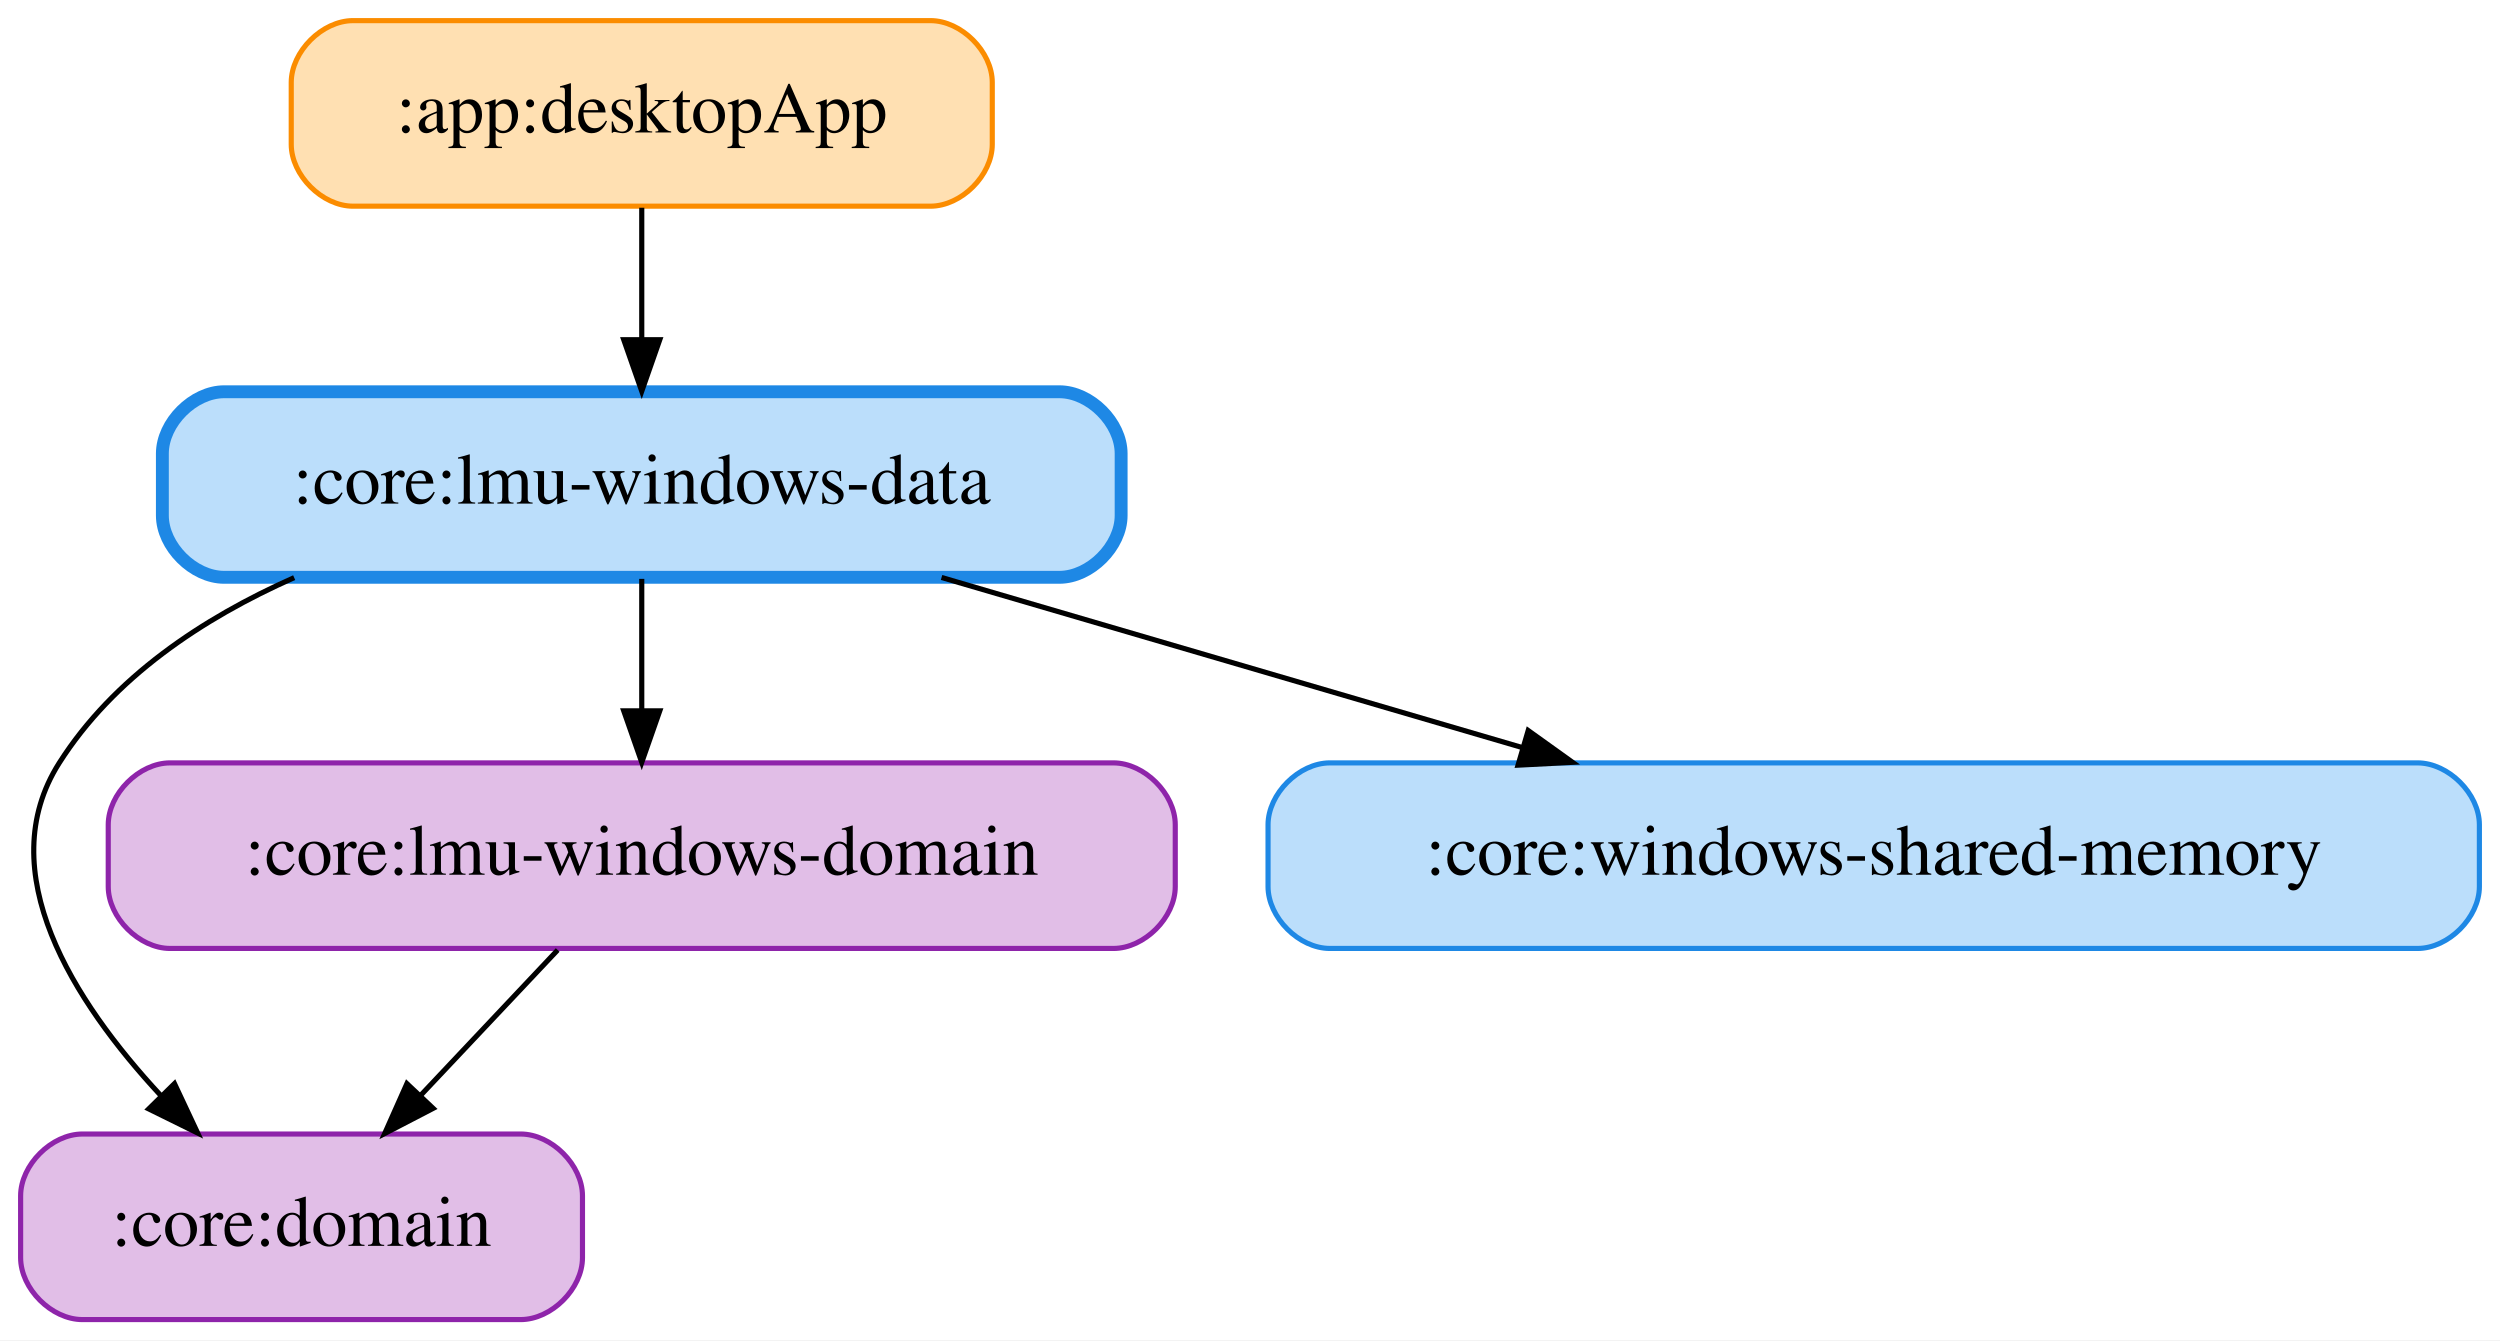
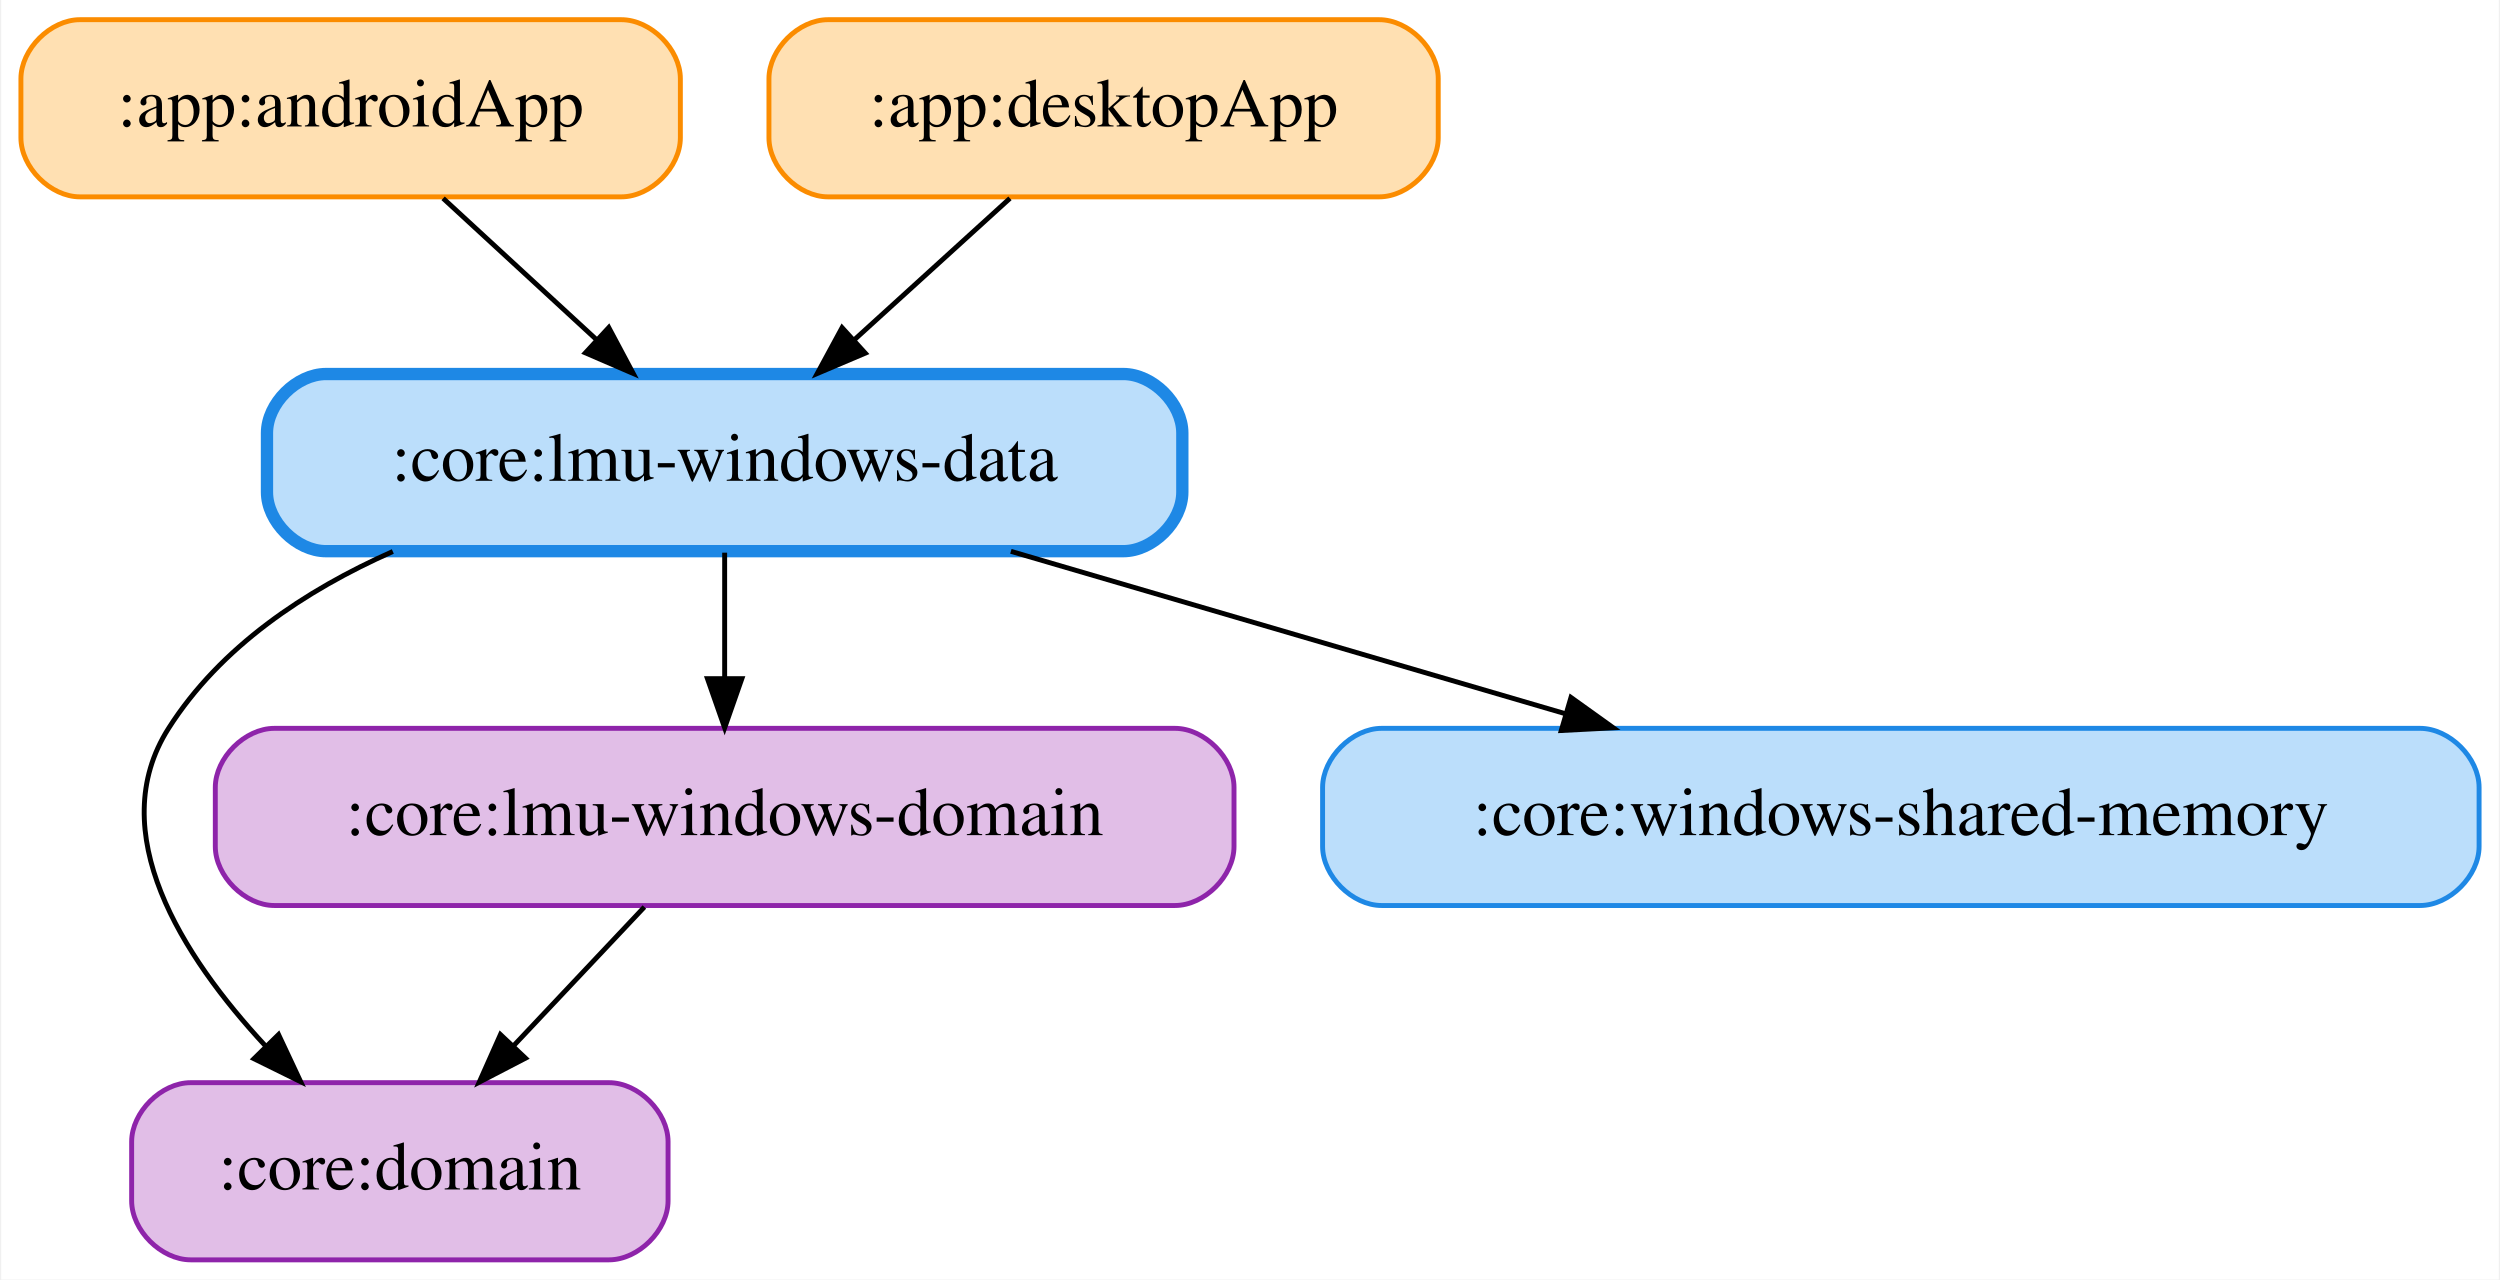
- <svg xmlns="http://www.w3.org/2000/svg" width="485pt" height="260pt" viewBox="0.00 0.00 485.00 260.00">
+ <svg xmlns="http://www.w3.org/2000/svg" width="508pt" height="260pt" viewBox="0.00 0.00 507.50 260.00">
  <g id="graph0" class="graph" transform="scale(1 1) rotate(0) translate(4 256)">
-     <polygon fill="white" stroke="transparent" points="-4,4 -4,-256 481,-256 481,4 -4,4" />
+     <polygon fill="white" stroke="transparent" points="-4,4 -4,-256 503.5,-256 503.5,4 -4,4" />
    <g id="node1" class="node">
-       <path fill="#ffe0b2" stroke="#fb8c00" d="M176.5,-252C176.5,-252 64.5,-252 64.5,-252 58.5,-252 52.5,-246 52.5,-240 52.5,-240 52.5,-228 52.5,-228 52.5,-222 58.5,-216 64.5,-216 64.5,-216 176.5,-216 176.5,-216 182.5,-216 188.5,-222 188.5,-228 188.5,-228 188.5,-240 188.5,-240 188.5,-246 182.5,-252 176.5,-252" />
-       <text text-anchor="middle" x="120.5" y="-230.3" font-family="Times,serif" font-size="14.00">:app:desktopApp</text>
+       <path fill="#ffe0b2" stroke="#fb8c00" d="M122,-252C122,-252 12,-252 12,-252 6,-252 0,-246 0,-240 0,-240 0,-228 0,-228 0,-222 6,-216 12,-216 12,-216 122,-216 122,-216 128,-216 134,-222 134,-228 134,-228 134,-240 134,-240 134,-246 128,-252 122,-252" />
+       <text text-anchor="middle" x="67" y="-230.3" font-family="Times,serif" font-size="14.00">:app:androidApp</text>
+     </g>
+     <g id="node4" class="node">
+       <path fill="#bbdefb" stroke="#1e88e5" stroke-width="2.5" d="M224,-180C224,-180 62,-180 62,-180 56,-180 50,-174 50,-168 50,-168 50,-156 50,-156 50,-150 56,-144 62,-144 62,-144 224,-144 224,-144 230,-144 236,-150 236,-156 236,-156 236,-168 236,-168 236,-174 230,-180 224,-180" />
+       <text text-anchor="middle" x="143" y="-158.3" font-family="Times,serif" font-size="14.00">:core:lmu-windows-data</text>
+     </g>
+     <g id="edge1" class="edge">
+       <path fill="none" stroke="black" d="M85.79,-215.7C95.17,-207.05 106.68,-196.45 116.91,-187.03" />
+       <polygon fill="black" stroke="black" points="119.45,-189.45 124.43,-180.1 114.7,-184.3 119.45,-189.45" />
+     </g>
+     <g id="node2" class="node">
+       <path fill="#ffe0b2" stroke="#fb8c00" d="M276,-252C276,-252 164,-252 164,-252 158,-252 152,-246 152,-240 152,-240 152,-228 152,-228 152,-222 158,-216 164,-216 164,-216 276,-216 276,-216 282,-216 288,-222 288,-228 288,-228 288,-240 288,-240 288,-246 282,-252 276,-252" />
+       <text text-anchor="middle" x="220" y="-230.3" font-family="Times,serif" font-size="14.00">:app:desktopApp</text>
+     </g>
+     <g id="edge2" class="edge">
+       <path fill="none" stroke="black" d="M200.97,-215.7C191.46,-207.05 179.79,-196.45 169.43,-187.03" />
+       <polygon fill="black" stroke="black" points="171.57,-184.24 161.81,-180.1 166.86,-189.42 171.57,-184.24" />
    </g>
    <g id="node3" class="node">
-       <path fill="#bbdefb" stroke="#1e88e5" stroke-width="2.5" d="M201.5,-180C201.5,-180 39.5,-180 39.5,-180 33.5,-180 27.5,-174 27.5,-168 27.5,-168 27.5,-156 27.5,-156 27.5,-150 33.5,-144 39.5,-144 39.5,-144 201.5,-144 201.5,-144 207.5,-144 213.5,-150 213.5,-156 213.5,-156 213.5,-168 213.5,-168 213.5,-174 207.5,-180 201.5,-180" />
-       <text text-anchor="middle" x="120.5" y="-158.3" font-family="Times,serif" font-size="14.00">:core:lmu-windows-data</text>
-     </g>
-     <g id="edge1" class="edge">
-       <path fill="none" stroke="black" d="M120.5,-215.7C120.5,-207.98 120.5,-198.71 120.5,-190.11" />
-       <polygon fill="black" stroke="black" points="124,-190.1 120.5,-180.1 117,-190.1 124,-190.1" />
-     </g>
-     <g id="node2" class="node">
-       <path fill="#e1bee7" stroke="#8e24aa" d="M97,-36C97,-36 12,-36 12,-36 6,-36 0,-30 0,-24 0,-24 0,-12 0,-12 0,-6 6,0 12,0 12,0 97,0 97,0 103,0 109,-6 109,-12 109,-12 109,-24 109,-24 109,-30 103,-36 97,-36" />
-       <text text-anchor="middle" x="54.5" y="-14.3" font-family="Times,serif" font-size="14.00">:core:domain</text>
-     </g>
-     <g id="edge2" class="edge">
-       <path fill="none" stroke="black" d="M53.07,-143.94C35.22,-136.02 18.02,-124.55 7.5,-108 -5.87,-86.97 10.25,-61.74 27.14,-43.53" />
-       <polygon fill="black" stroke="black" points="29.85,-45.78 34.35,-36.19 24.85,-40.87 29.85,-45.78" />
-     </g>
-     <g id="node4" class="node">
-       <path fill="#e1bee7" stroke="#8e24aa" d="M212,-108C212,-108 29,-108 29,-108 23,-108 17,-102 17,-96 17,-96 17,-84 17,-84 17,-78 23,-72 29,-72 29,-72 212,-72 212,-72 218,-72 224,-78 224,-84 224,-84 224,-96 224,-96 224,-102 218,-108 212,-108" />
-       <text text-anchor="middle" x="120.5" y="-86.3" font-family="Times,serif" font-size="14.00">:core:lmu-windows-domain</text>
+       <path fill="#e1bee7" stroke="#8e24aa" d="M119.5,-36C119.5,-36 34.5,-36 34.5,-36 28.5,-36 22.5,-30 22.5,-24 22.5,-24 22.5,-12 22.5,-12 22.5,-6 28.5,0 34.5,0 34.5,0 119.5,0 119.5,0 125.5,0 131.5,-6 131.5,-12 131.5,-12 131.5,-24 131.5,-24 131.5,-30 125.5,-36 119.5,-36" />
+       <text text-anchor="middle" x="77" y="-14.3" font-family="Times,serif" font-size="14.00">:core:domain</text>
    </g>
    <g id="edge3" class="edge">
-       <path fill="none" stroke="black" d="M120.5,-143.7C120.5,-135.98 120.5,-126.71 120.5,-118.11" />
-       <polygon fill="black" stroke="black" points="124,-118.1 120.5,-108.1 117,-118.1 124,-118.1" />
+       <path fill="none" stroke="black" d="M75.57,-143.94C57.72,-136.02 40.52,-124.55 30,-108 16.63,-86.97 32.75,-61.74 49.64,-43.53" />
+       <polygon fill="black" stroke="black" points="52.35,-45.78 56.85,-36.19 47.35,-40.87 52.35,-45.78" />
    </g>
    <g id="node5" class="node">
-       <path fill="#bbdefb" stroke="#1e88e5" d="M465,-108C465,-108 254,-108 254,-108 248,-108 242,-102 242,-96 242,-96 242,-84 242,-84 242,-78 248,-72 254,-72 254,-72 465,-72 465,-72 471,-72 477,-78 477,-84 477,-84 477,-96 477,-96 477,-102 471,-108 465,-108" />
-       <text text-anchor="middle" x="359.5" y="-86.3" font-family="Times,serif" font-size="14.00">:core:windows-shared-memory</text>
+       <path fill="#e1bee7" stroke="#8e24aa" d="M234.5,-108C234.5,-108 51.5,-108 51.5,-108 45.5,-108 39.5,-102 39.5,-96 39.5,-96 39.5,-84 39.5,-84 39.5,-78 45.5,-72 51.5,-72 51.5,-72 234.5,-72 234.5,-72 240.5,-72 246.5,-78 246.5,-84 246.5,-84 246.5,-96 246.5,-96 246.5,-102 240.5,-108 234.5,-108" />
+       <text text-anchor="middle" x="143" y="-86.3" font-family="Times,serif" font-size="14.00">:core:lmu-windows-domain</text>
    </g>
    <g id="edge4" class="edge">
-       <path fill="none" stroke="black" d="M178.66,-143.97C212.63,-134.01 255.68,-121.41 291.26,-110.99" />
-       <polygon fill="black" stroke="black" points="292.47,-114.28 301.08,-108.11 290.5,-107.56 292.47,-114.28" />
+       <path fill="none" stroke="black" d="M143,-143.7C143,-135.98 143,-126.71 143,-118.11" />
+       <polygon fill="black" stroke="black" points="146.5,-118.1 143,-108.1 139.5,-118.1 146.5,-118.1" />
+     </g>
+     <g id="node6" class="node">
+       <path fill="#bbdefb" stroke="#1e88e5" d="M487.5,-108C487.5,-108 276.5,-108 276.5,-108 270.5,-108 264.5,-102 264.5,-96 264.5,-96 264.5,-84 264.5,-84 264.5,-78 270.5,-72 276.5,-72 276.5,-72 487.5,-72 487.5,-72 493.5,-72 499.5,-78 499.5,-84 499.5,-84 499.5,-96 499.5,-96 499.5,-102 493.5,-108 487.5,-108" />
+       <text text-anchor="middle" x="382" y="-86.3" font-family="Times,serif" font-size="14.00">:core:windows-shared-memory</text>
    </g>
    <g id="edge5" class="edge">
-       <path fill="none" stroke="black" d="M104.19,-71.7C96.19,-63.22 86.43,-52.86 77.68,-43.58" />
-       <polygon fill="black" stroke="black" points="80.03,-40.98 70.63,-36.1 74.94,-45.78 80.03,-40.98" />
+       <path fill="none" stroke="black" d="M201.16,-143.97C235.13,-134.01 278.18,-121.41 313.76,-110.99" />
+       <polygon fill="black" stroke="black" points="314.97,-114.28 323.58,-108.11 313,-107.56 314.97,-114.28" />
+     </g>
+     <g id="edge6" class="edge">
+       <path fill="none" stroke="black" d="M126.69,-71.7C118.69,-63.22 108.93,-52.86 100.18,-43.58" />
+       <polygon fill="black" stroke="black" points="102.53,-40.98 93.13,-36.1 97.44,-45.78 102.53,-40.98" />
    </g>
  </g>
</svg>
